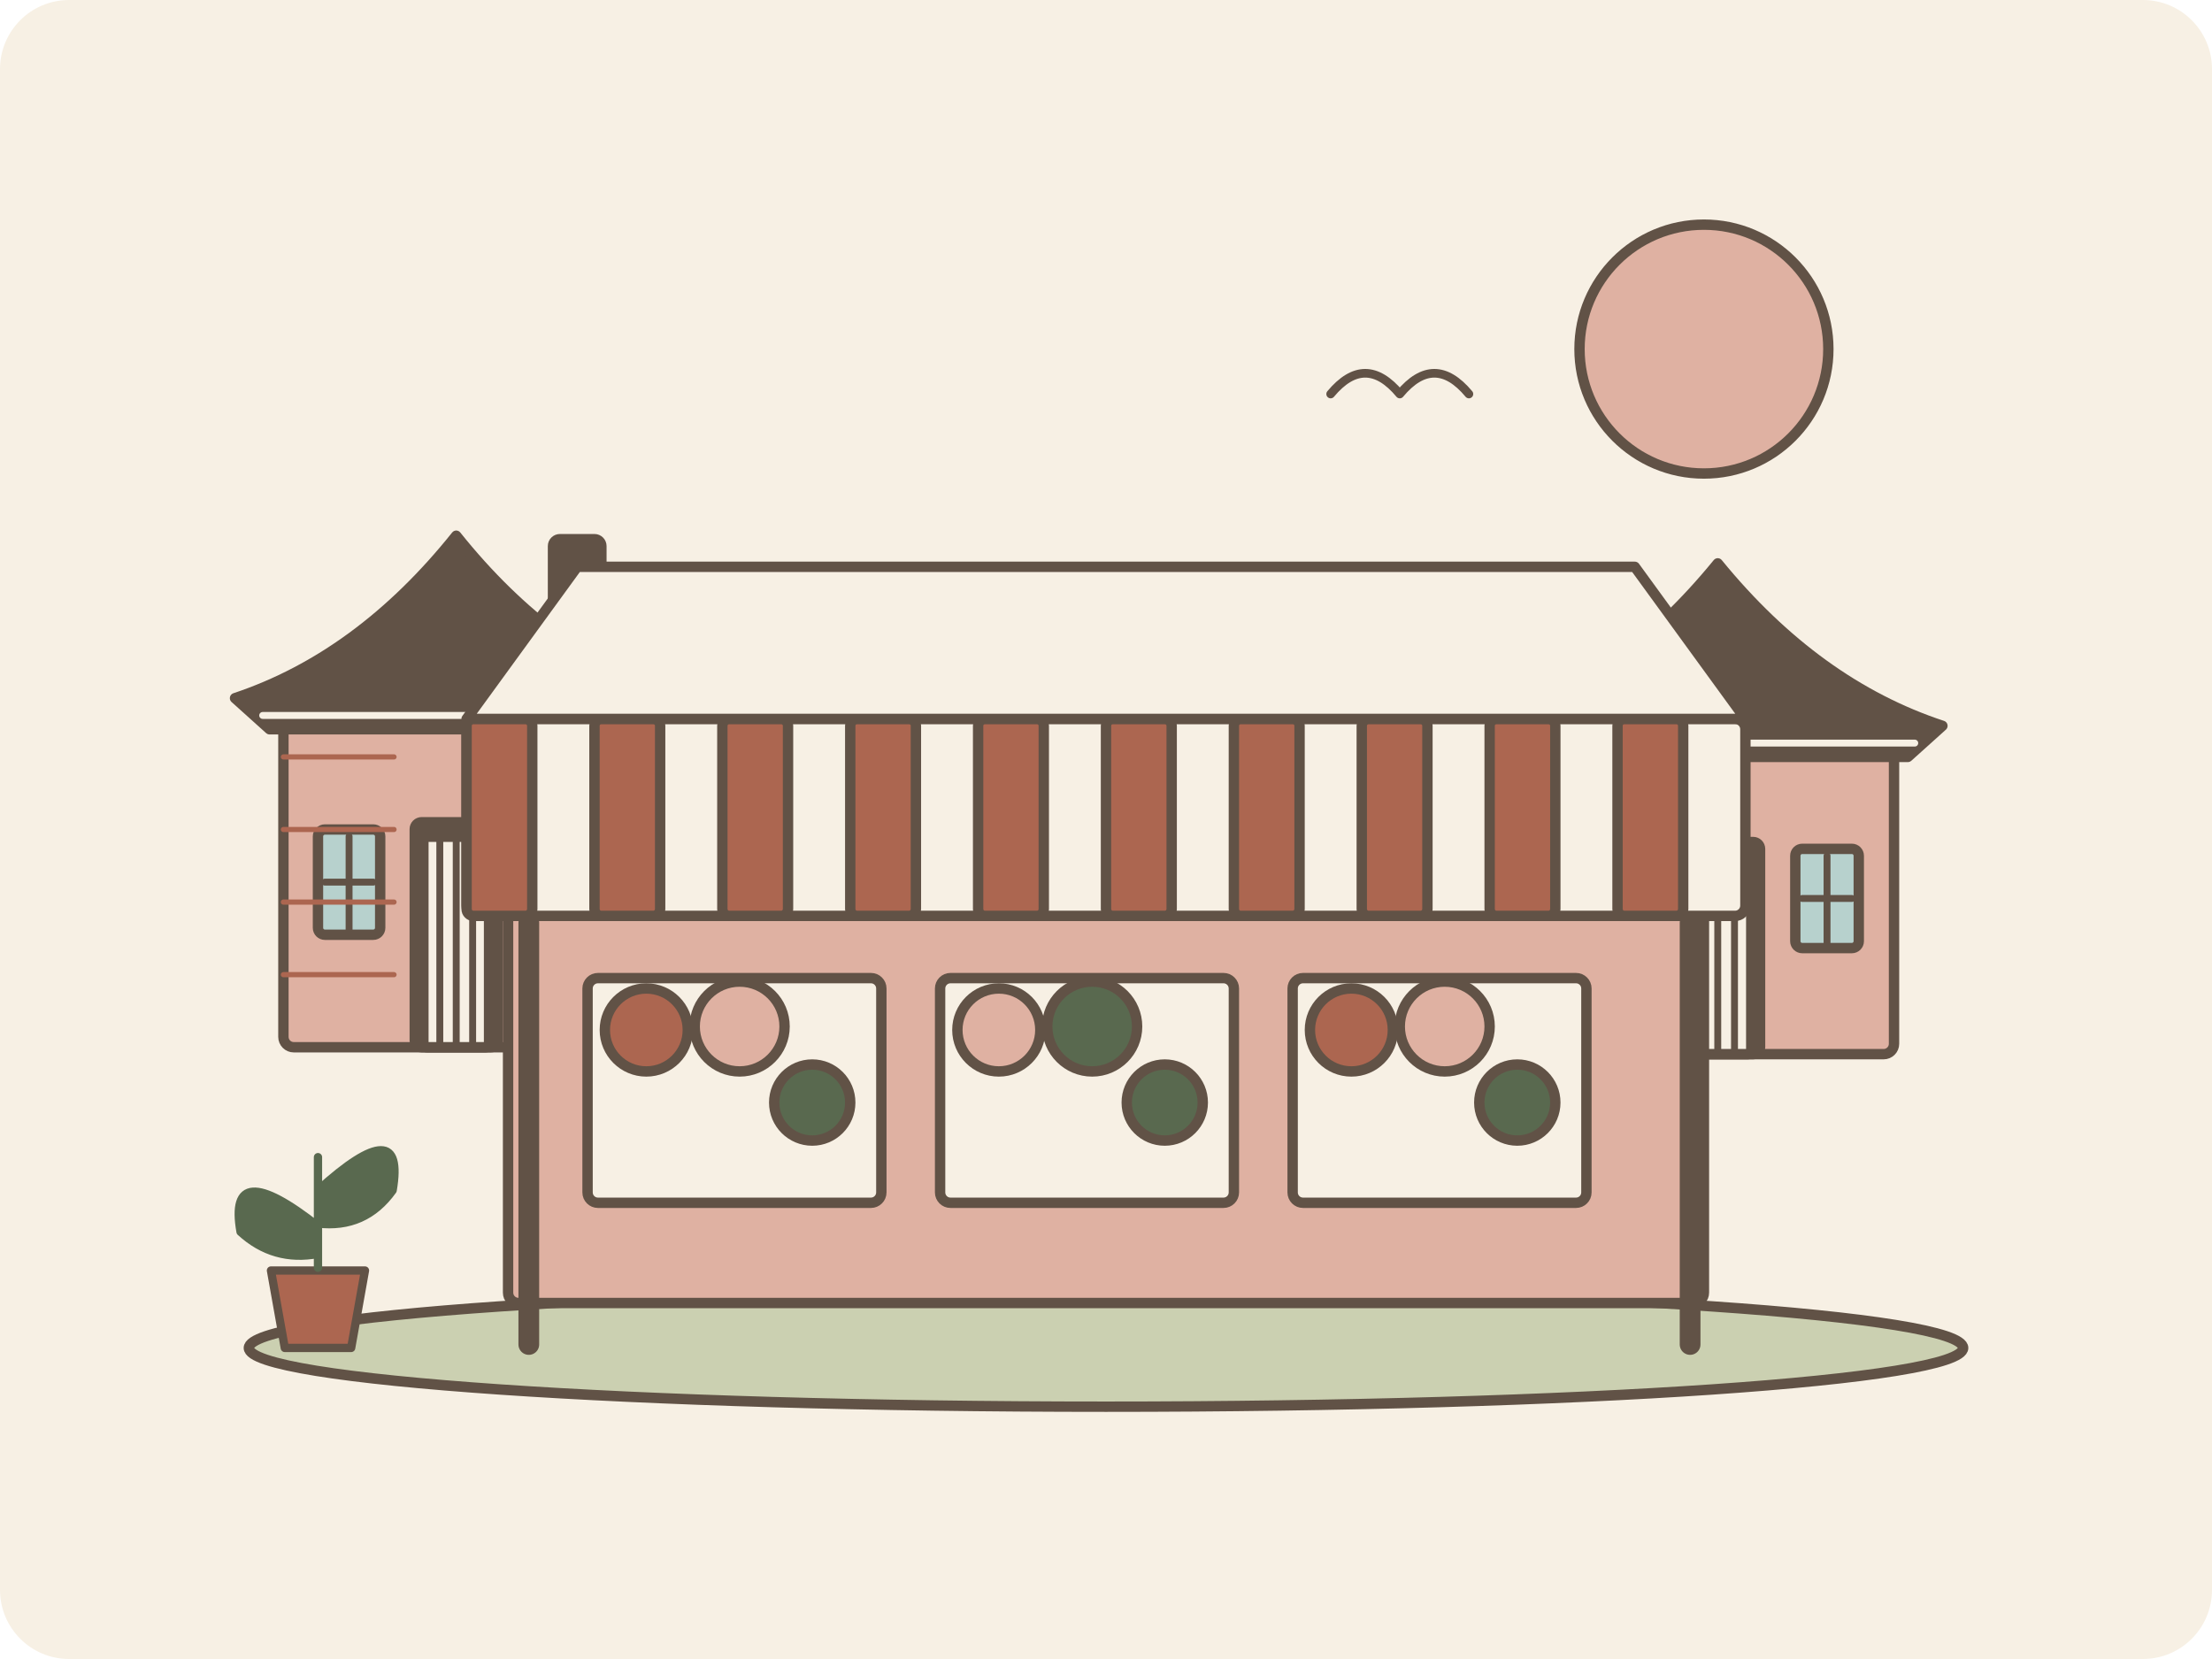
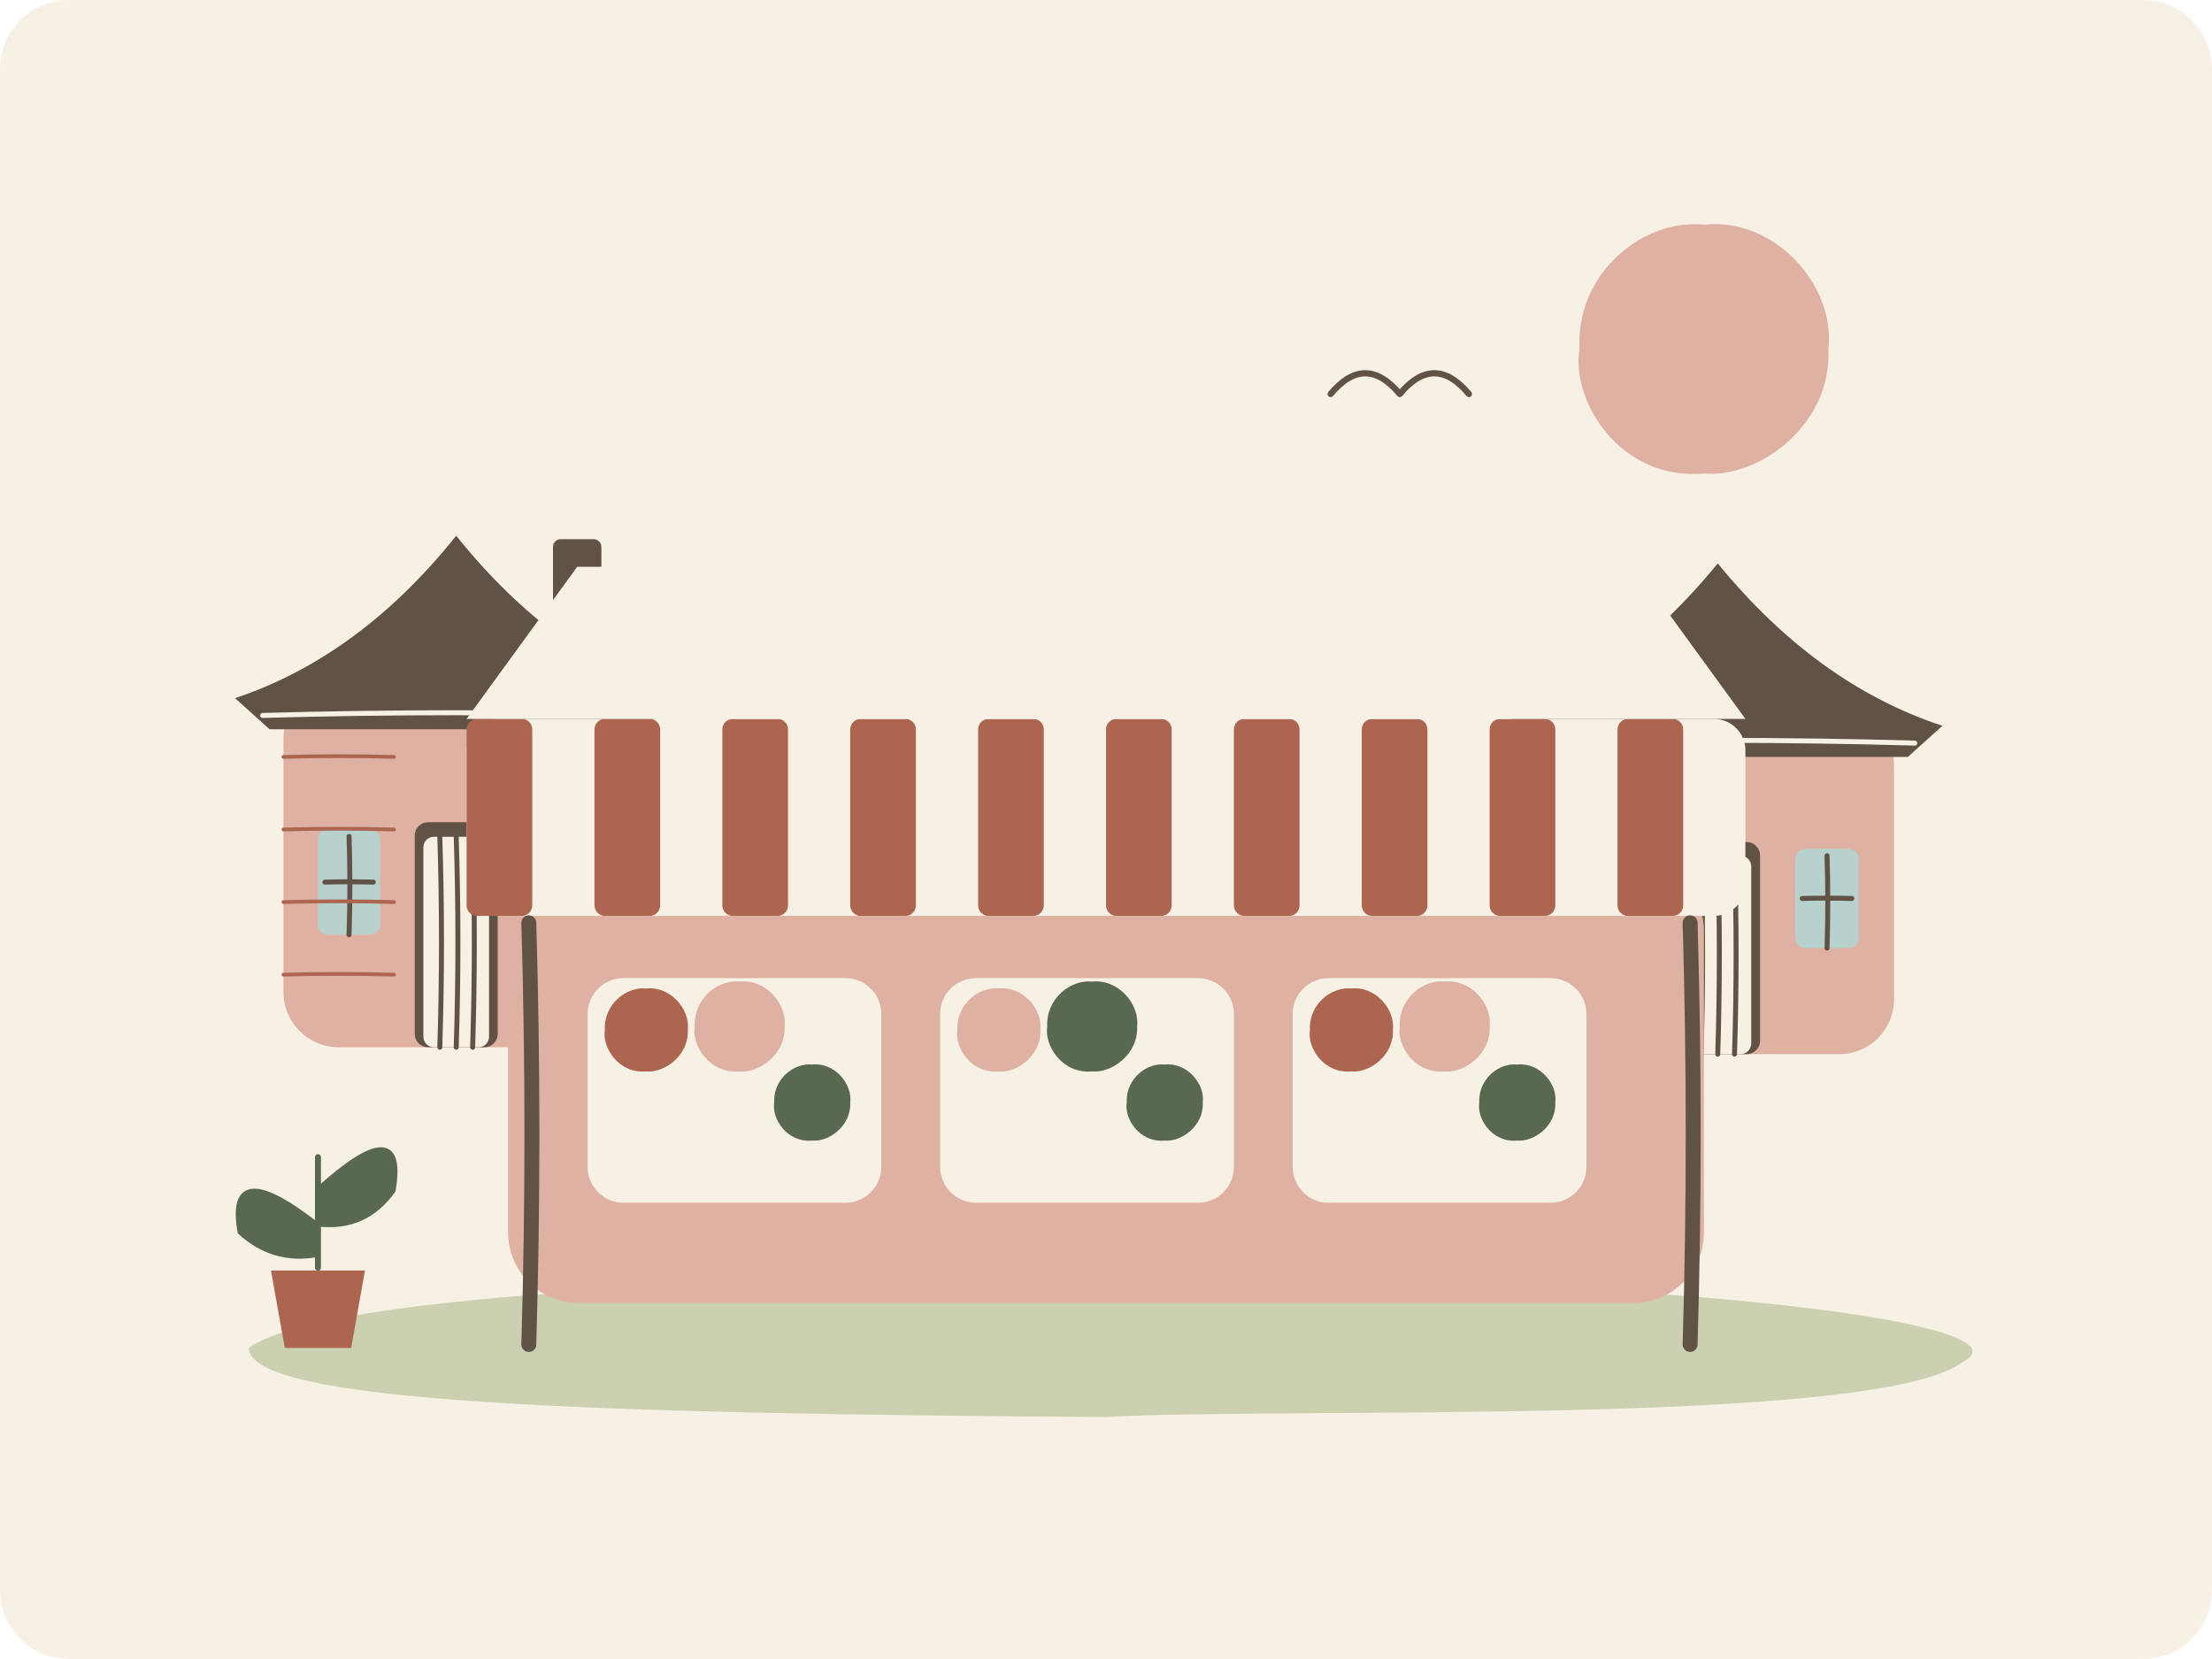
<svg xmlns="http://www.w3.org/2000/svg" width="640" height="480" viewBox="0 0 640 480" role="img" aria-labelledby="title">
  <rect width="640" height="480" rx="20" fill="#f7f0e4" />
-   <g stroke="#615246" stroke-width="3" stroke-linecap="round" stroke-linejoin="round">
-     <circle cx="493" cy="101" r="36" fill="#dfb1a2" />
+   <g stroke="none" stroke-width="2" stroke-linecap="round" stroke-linejoin="round">
+     <g transform="translate(493 101) scale(1)">
+       <path d="M0 -36C20.88 -38.16 38.16 -18 36 0C37.08 21.96 15.84 37.44 0 36C-24.12 38.16 -38.52 15.12 -36 0C-37.08 -22.32 -17.28 -37.8 0 -36Z" fill="#dfb1a2" stroke="none" stroke-width="2.16" stroke-linecap="round" stroke-linejoin="round" />
+     </g>
    <g transform="translate(78 88) scale(0.8)">
-       <path d="M0 23C-3 7 14-3 29 5C41-13 70-6 74 12C96 8 109 20 105 32H0Z" fill="#f7f0e4" stroke="#f7f0e4" stroke-width="3" stroke-linecap="round" stroke-linejoin="round" />
+       <path d="M0 23C-3 7 14-3 29 5C41-13 70-6 74 12C96 8 109 20 105 32H0Z" fill="#f7f0e4" stroke="#f7f0e4" stroke-width="2.16" stroke-linecap="round" stroke-linejoin="round" />
    </g>
    <g transform="translate(338 58) scale(0.55)">
-       <path d="M0 23C-3 7 14-3 29 5C41-13 70-6 74 12C96 8 109 20 105 32H0Z" fill="#f7f0e4" stroke="#f7f0e4" stroke-width="3" stroke-linecap="round" stroke-linejoin="round" />
+       <path d="M0 23C-3 7 14-3 29 5C41-13 70-6 74 12C96 8 109 20 105 32H0Z" fill="#f7f0e4" stroke="#f7f0e4" stroke-width="2.16" stroke-linecap="round" stroke-linejoin="round" />
    </g>
-     <path d="M385 114q10-12 20 0q10-12 20 0" fill="none" stroke="#615246" stroke-width="2.5" stroke-linecap="round" stroke-linejoin="round" />
+     <path d="M385 114q10-12 20 0q10-12 20 0" fill="none" stroke="#615246" stroke-width="1.8" stroke-linecap="round" stroke-linejoin="round" />
    <g transform="translate(82 198) scale(1)">
-       <rect x="0" y="0" width="100" height="105" rx="3" fill="#dfb1a2" />
-       <rect x="38" y="39.9" width="24" height="65.1" rx="2" fill="#615246" />
-       <rect x="40.5" y="44.1" width="19" height="60.9" rx="1" fill="#f7f0e4" />
-       <path d="M45.25 44.1L45.25 105" fill="none" stroke="#615246" stroke-width="2" stroke-linecap="round" stroke-linejoin="round" />
-       <path d="M50 44.1L50 105" fill="none" stroke="#615246" stroke-width="2" stroke-linecap="round" stroke-linejoin="round" />
-       <path d="M54.75 44.1L54.75 105" fill="none" stroke="#615246" stroke-width="2" stroke-linecap="round" stroke-linejoin="round" />
-       <rect x="10" y="42" width="18" height="30.45" rx="2" fill="#b7d1cd" />
-       <path d="M19 44L19 72.45" fill="none" stroke="#615246" stroke-width="2" stroke-linecap="round" stroke-linejoin="round" />
-       <path d="M12 57.225L26 57.225" fill="none" stroke="#615246" stroke-width="2" stroke-linecap="round" stroke-linejoin="round" />
-       <rect x="72" y="42" width="18" height="30.45" rx="2" fill="#b7d1cd" />
-       <path d="M81 44L81 72.45" fill="none" stroke="#615246" stroke-width="2" stroke-linecap="round" stroke-linejoin="round" />
-       <path d="M74 57.225L88 57.225" fill="none" stroke="#615246" stroke-width="2" stroke-linecap="round" stroke-linejoin="round" />
-       <path d="M0 21L32 21" fill="none" stroke="#ac6650" stroke-width="1.5" stroke-linecap="round" stroke-linejoin="round" />
-       <path d="M0 42L32 42" fill="none" stroke="#ac6650" stroke-width="1.5" stroke-linecap="round" stroke-linejoin="round" />
-       <path d="M0 63L32 63" fill="none" stroke="#ac6650" stroke-width="1.5" stroke-linecap="round" stroke-linejoin="round" />
-       <path d="M0 84L32 84" fill="none" stroke="#ac6650" stroke-width="1.5" stroke-linecap="round" stroke-linejoin="round" />
-       <rect x="78" y="-42" width="14" height="30" rx="2" fill="#615246" />
-       <path d="M-14 4Q22-8 50-43Q78-8 114 4L104 13H-4Z" fill="#615246" stroke="#615246" stroke-width="3" stroke-linecap="round" stroke-linejoin="round" />
-       <path d="M-6 9L106 9" fill="none" stroke="#f7f0e4" stroke-width="2" stroke-linecap="round" stroke-linejoin="round" />
+       <rect x="0" y="0" width="100" height="105" rx="16" fill="#dfb1a2" stroke="none" />
+       <rect x="38" y="39.9" width="24" height="65.1" rx="3.84" fill="#615246" stroke="none" />
+       <rect x="40.5" y="44.1" width="19" height="60.9" rx="3.04" fill="#f7f0e4" stroke="none" />
+       <path d="M45.25 44.1Q46.224 74.55 45.25 105" fill="none" stroke="#615246" stroke-width="1.44" stroke-linecap="round" stroke-linejoin="round" />
+       <path d="M50 44.1Q50.974 74.55 50 105" fill="none" stroke="#615246" stroke-width="1.44" stroke-linecap="round" stroke-linejoin="round" />
+       <path d="M54.75 44.1Q55.724 74.55 54.75 105" fill="none" stroke="#615246" stroke-width="1.44" stroke-linecap="round" stroke-linejoin="round" />
+       <rect x="10" y="42" width="18" height="30.45" rx="2.88" fill="#b7d1cd" stroke="none" />
+       <path d="M19 44Q19.455 58.225 19 72.45" fill="none" stroke="#615246" stroke-width="1.44" stroke-linecap="round" stroke-linejoin="round" />
+       <path d="M12 57.225Q19 57.029 26 57.225" fill="none" stroke="#615246" stroke-width="1.44" stroke-linecap="round" stroke-linejoin="round" />
+       <rect x="72" y="42" width="18" height="30.45" rx="2.88" fill="#b7d1cd" stroke="none" />
+       <path d="M81 44Q81.455 58.225 81 72.45" fill="none" stroke="#615246" stroke-width="1.44" stroke-linecap="round" stroke-linejoin="round" />
+       <path d="M74 57.225Q81 57.029 88 57.225" fill="none" stroke="#615246" stroke-width="1.44" stroke-linecap="round" stroke-linejoin="round" />
+       <path d="M0 21Q16 20.552 32 21" fill="none" stroke="#ac6650" stroke-width="1.08" stroke-linecap="round" stroke-linejoin="round" />
+       <path d="M0 42Q16 41.552 32 42" fill="none" stroke="#ac6650" stroke-width="1.08" stroke-linecap="round" stroke-linejoin="round" />
+       <path d="M0 63Q16 62.552 32 63" fill="none" stroke="#ac6650" stroke-width="1.08" stroke-linecap="round" stroke-linejoin="round" />
+       <path d="M0 84Q16 83.552 32 84" fill="none" stroke="#ac6650" stroke-width="1.08" stroke-linecap="round" stroke-linejoin="round" />
+       <rect x="78" y="-42" width="14" height="30" rx="2.24" fill="#615246" stroke="none" />
+       <path d="M-14 4Q22-8 50-43Q78-8 114 4L104 13H-4Z" fill="#615246" stroke="none" stroke-width="2.16" stroke-linecap="round" stroke-linejoin="round" />
+       <path d="M-6 9Q50 7.432 106 9" fill="none" stroke="#f7f0e4" stroke-width="1.44" stroke-linecap="round" stroke-linejoin="round" />
    </g>
    <g transform="translate(446 206) scale(1)">
-       <rect x="0" y="0" width="102" height="99" rx="3" fill="#dfb1a2" />
-       <rect x="38.76" y="37.62" width="24.48" height="61.38" rx="2" fill="#615246" />
-       <rect x="41.31" y="41.58" width="19.38" height="57.42" rx="1" fill="#f7f0e4" />
-       <path d="M46.155 41.58L46.155 99" fill="none" stroke="#615246" stroke-width="2" stroke-linecap="round" stroke-linejoin="round" />
-       <path d="M51 41.58L51 99" fill="none" stroke="#615246" stroke-width="2" stroke-linecap="round" stroke-linejoin="round" />
-       <path d="M55.845 41.58L55.845 99" fill="none" stroke="#615246" stroke-width="2" stroke-linecap="round" stroke-linejoin="round" />
-       <rect x="10.2" y="39.6" width="18.36" height="28.71" rx="2" fill="#b7d1cd" />
-       <path d="M19.38 41.6L19.38 68.31" fill="none" stroke="#615246" stroke-width="2" stroke-linecap="round" stroke-linejoin="round" />
-       <path d="M12.2 53.955L26.56 53.955" fill="none" stroke="#615246" stroke-width="2" stroke-linecap="round" stroke-linejoin="round" />
-       <rect x="73.44" y="39.6" width="18.36" height="28.71" rx="2" fill="#b7d1cd" />
-       <path d="M82.62 41.6L82.62 68.31" fill="none" stroke="#615246" stroke-width="2" stroke-linecap="round" stroke-linejoin="round" />
-       <path d="M75.44 53.955L89.8 53.955" fill="none" stroke="#615246" stroke-width="2" stroke-linecap="round" stroke-linejoin="round" />
-       <path d="M0 19.8L32.64 19.8" fill="none" stroke="#ac6650" stroke-width="1.5" stroke-linecap="round" stroke-linejoin="round" />
-       <path d="M0 39.6L32.64 39.6" fill="none" stroke="#ac6650" stroke-width="1.5" stroke-linecap="round" stroke-linejoin="round" />
-       <path d="M0 59.4L32.64 59.4" fill="none" stroke="#ac6650" stroke-width="1.5" stroke-linecap="round" stroke-linejoin="round" />
-       <path d="M0 79.2L32.64 79.2" fill="none" stroke="#ac6650" stroke-width="1.5" stroke-linecap="round" stroke-linejoin="round" />
-       <path d="M-14 4Q22.44-8 51-43Q79.56-8 116 4L106 13H-4Z" fill="#615246" stroke="#615246" stroke-width="3" stroke-linecap="round" stroke-linejoin="round" />
-       <path d="M-6 9L108 9" fill="none" stroke="#f7f0e4" stroke-width="2" stroke-linecap="round" stroke-linejoin="round" />
+       <rect x="0" y="0" width="102" height="99" rx="15.84" fill="#dfb1a2" stroke="none" />
+       <rect x="38.76" y="37.62" width="24.48" height="61.38" rx="3.917" fill="#615246" stroke="none" />
+       <rect x="41.31" y="41.58" width="19.38" height="57.42" rx="3.101" fill="#f7f0e4" stroke="none" />
+       <path d="M46.155 41.58Q47.074 70.29 46.155 99" fill="none" stroke="#615246" stroke-width="1.44" stroke-linecap="round" stroke-linejoin="round" />
+       <path d="M51 41.58Q51.919 70.29 51 99" fill="none" stroke="#615246" stroke-width="1.44" stroke-linecap="round" stroke-linejoin="round" />
+       <path d="M55.845 41.58Q56.764 70.29 55.845 99" fill="none" stroke="#615246" stroke-width="1.44" stroke-linecap="round" stroke-linejoin="round" />
+       <rect x="10.2" y="39.6" width="18.36" height="28.71" rx="2.938" fill="#b7d1cd" stroke="none" />
+       <path d="M19.38 41.6Q19.807 54.955 19.38 68.31" fill="none" stroke="#615246" stroke-width="1.44" stroke-linecap="round" stroke-linejoin="round" />
+       <path d="M12.2 53.955Q19.38 53.754 26.56 53.955" fill="none" stroke="#615246" stroke-width="1.44" stroke-linecap="round" stroke-linejoin="round" />
+       <rect x="73.44" y="39.6" width="18.36" height="28.71" rx="2.938" fill="#b7d1cd" stroke="none" />
+       <path d="M82.62 41.6Q83.047 54.955 82.62 68.31" fill="none" stroke="#615246" stroke-width="1.44" stroke-linecap="round" stroke-linejoin="round" />
+       <path d="M75.44 53.955Q82.62 53.754 89.8 53.955" fill="none" stroke="#615246" stroke-width="1.44" stroke-linecap="round" stroke-linejoin="round" />
+       <path d="M0 19.8Q16.32 19.343 32.64 19.8" fill="none" stroke="#ac6650" stroke-width="1.08" stroke-linecap="round" stroke-linejoin="round" />
+       <path d="M0 39.6Q16.32 39.143 32.64 39.6" fill="none" stroke="#ac6650" stroke-width="1.08" stroke-linecap="round" stroke-linejoin="round" />
+       <path d="M0 59.4Q16.32 58.943 32.64 59.4" fill="none" stroke="#ac6650" stroke-width="1.08" stroke-linecap="round" stroke-linejoin="round" />
+       <path d="M0 79.2Q16.32 78.743 32.64 79.2" fill="none" stroke="#ac6650" stroke-width="1.08" stroke-linecap="round" stroke-linejoin="round" />
+       <path d="M-14 4Q22.44-8 51-43Q79.56-8 116 4L106 13H-4Z" fill="#615246" stroke="none" stroke-width="2.16" stroke-linecap="round" stroke-linejoin="round" />
+       <path d="M-6 9Q51 7.404 108 9" fill="none" stroke="#f7f0e4" stroke-width="1.44" stroke-linecap="round" stroke-linejoin="round" />
    </g>
-     <ellipse cx="320" cy="390" rx="248" ry="17" fill="#cbd0b1" />
-     <rect x="147" y="249" width="346" height="128" rx="3" fill="#dfb1a2" />
-     <rect x="135" y="208" width="370" height="57" rx="3" fill="#f7f0e4" />
-     <rect x="135" y="208" width="19" height="57" rx="2" fill="#ac6650" />
-     <rect x="172" y="208" width="19" height="57" rx="2" fill="#ac6650" />
-     <rect x="209" y="208" width="19" height="57" rx="2" fill="#ac6650" />
-     <rect x="246" y="208" width="19" height="57" rx="2" fill="#ac6650" />
-     <rect x="283" y="208" width="19" height="57" rx="2" fill="#ac6650" />
-     <rect x="320" y="208" width="19" height="57" rx="2" fill="#ac6650" />
-     <rect x="357" y="208" width="19" height="57" rx="2" fill="#ac6650" />
-     <rect x="394" y="208" width="19" height="57" rx="2" fill="#ac6650" />
-     <rect x="431" y="208" width="19" height="57" rx="2" fill="#ac6650" />
-     <rect x="468" y="208" width="19" height="57" rx="2" fill="#ac6650" />
-     <path d="M135 208L167 164H473L505 208Z" fill="#f7f0e4" stroke="#615246" stroke-width="3" stroke-linecap="round" stroke-linejoin="round" />
-     <path d="M153 267L153 389" fill="none" stroke="#615246" stroke-width="6" stroke-linecap="round" stroke-linejoin="round" />
-     <path d="M489 267L489 389" fill="none" stroke="#615246" stroke-width="6" stroke-linecap="round" stroke-linejoin="round" />
-     <rect x="170" y="283" width="85" height="65" rx="3" fill="#f7f0e4" />
-     <circle cx="187" cy="298" r="12" fill="#ac6650" />
-     <circle cx="214" cy="297" r="13" fill="#dfb1a2" />
-     <circle cx="235" cy="319" r="11" fill="#59694f" />
-     <rect x="272" y="283" width="85" height="65" rx="3" fill="#f7f0e4" />
-     <circle cx="289" cy="298" r="12" fill="#dfb1a2" />
-     <circle cx="316" cy="297" r="13" fill="#59694f" />
-     <circle cx="337" cy="319" r="11" fill="#59694f" />
-     <rect x="374" y="283" width="85" height="65" rx="3" fill="#f7f0e4" />
-     <circle cx="391" cy="298" r="12" fill="#ac6650" />
-     <circle cx="418" cy="297" r="13" fill="#dfb1a2" />
-     <circle cx="439" cy="319" r="11" fill="#59694f" />
+     <g transform="translate(320 390) scale(1)">
+       <path d="M-248 0C-223.2-18 -62-22 0-17C124-24 272.8-9 248 4C223.2 23 49.6 17 0 20C-148.8 19 -248 16 -248 0Z" fill="#cbd0b1" stroke="none" stroke-width="2.16" stroke-linecap="round" stroke-linejoin="round" />
+     </g>
+     <rect x="147" y="249" width="346" height="128" rx="20.48" fill="#dfb1a2" stroke="none" />
+     <rect x="135" y="208" width="370" height="57" rx="9.12" fill="#f7f0e4" stroke="none" />
+     <rect x="135" y="208" width="19" height="57" rx="3.04" fill="#ac6650" stroke="none" />
+     <rect x="172" y="208" width="19" height="57" rx="3.04" fill="#ac6650" stroke="none" />
+     <rect x="209" y="208" width="19" height="57" rx="3.04" fill="#ac6650" stroke="none" />
+     <rect x="246" y="208" width="19" height="57" rx="3.04" fill="#ac6650" stroke="none" />
+     <rect x="283" y="208" width="19" height="57" rx="3.04" fill="#ac6650" stroke="none" />
+     <rect x="320" y="208" width="19" height="57" rx="3.04" fill="#ac6650" stroke="none" />
+     <rect x="357" y="208" width="19" height="57" rx="3.04" fill="#ac6650" stroke="none" />
+     <rect x="394" y="208" width="19" height="57" rx="3.04" fill="#ac6650" stroke="none" />
+     <rect x="431" y="208" width="19" height="57" rx="3.04" fill="#ac6650" stroke="none" />
+     <rect x="468" y="208" width="19" height="57" rx="3.04" fill="#ac6650" stroke="none" />
+     <path d="M135 208L167 164H473L505 208Z" fill="#f7f0e4" stroke="none" stroke-width="2.16" stroke-linecap="round" stroke-linejoin="round" />
+     <path d="M153 267Q154.8 328 153 389" fill="none" stroke="#615246" stroke-width="4.32" stroke-linecap="round" stroke-linejoin="round" />
+     <path d="M489 267Q490.8 328 489 389" fill="none" stroke="#615246" stroke-width="4.32" stroke-linecap="round" stroke-linejoin="round" />
+     <rect x="170" y="283" width="85" height="65" rx="10.4" fill="#f7f0e4" stroke="none" />
+     <g transform="translate(187 298) scale(1)">
+       <path d="M0 -12C6.96 -12.72 12.72 -6 12 0C12.36 7.32 5.28 12.48 0 12C-8.04 12.72 -12.84 5.04 -12 0C-12.36 -7.44 -5.76 -12.6 0 -12Z" fill="#ac6650" stroke="none" stroke-width="2.16" stroke-linecap="round" stroke-linejoin="round" />
+     </g>
+     <g transform="translate(214 297) scale(1)">
+       <path d="M0 -13C7.54 -13.78 13.78 -6.5 13 0C13.39 7.93 5.72 13.52 0 13C-8.71 13.78 -13.91 5.46 -13 0C-13.39 -8.06 -6.24 -13.65 0 -13Z" fill="#dfb1a2" stroke="none" stroke-width="2.16" stroke-linecap="round" stroke-linejoin="round" />
+     </g>
+     <g transform="translate(235 319) scale(1)">
+       <path d="M0 -11C6.38 -11.66 11.66 -5.5 11 0C11.33 6.71 4.84 11.44 0 11C-7.37 11.66 -11.77 4.62 -11 0C-11.33 -6.82 -5.28 -11.55 0 -11Z" fill="#59694f" stroke="none" stroke-width="2.16" stroke-linecap="round" stroke-linejoin="round" />
+     </g>
+     <rect x="272" y="283" width="85" height="65" rx="10.4" fill="#f7f0e4" stroke="none" />
+     <g transform="translate(289 298) scale(1)">
+       <path d="M0 -12C6.96 -12.72 12.72 -6 12 0C12.36 7.32 5.28 12.48 0 12C-8.04 12.72 -12.84 5.04 -12 0C-12.36 -7.44 -5.76 -12.6 0 -12Z" fill="#dfb1a2" stroke="none" stroke-width="2.16" stroke-linecap="round" stroke-linejoin="round" />
+     </g>
+     <g transform="translate(316 297) scale(1)">
+       <path d="M0 -13C7.54 -13.78 13.78 -6.5 13 0C13.39 7.93 5.72 13.52 0 13C-8.71 13.78 -13.91 5.46 -13 0C-13.39 -8.06 -6.24 -13.65 0 -13Z" fill="#59694f" stroke="none" stroke-width="2.16" stroke-linecap="round" stroke-linejoin="round" />
+     </g>
+     <g transform="translate(337 319) scale(1)">
+       <path d="M0 -11C6.38 -11.66 11.66 -5.5 11 0C11.33 6.71 4.84 11.44 0 11C-7.37 11.66 -11.77 4.62 -11 0C-11.33 -6.82 -5.28 -11.55 0 -11Z" fill="#59694f" stroke="none" stroke-width="2.16" stroke-linecap="round" stroke-linejoin="round" />
+     </g>
+     <rect x="374" y="283" width="85" height="65" rx="10.4" fill="#f7f0e4" stroke="none" />
+     <g transform="translate(391 298) scale(1)">
+       <path d="M0 -12C6.96 -12.72 12.72 -6 12 0C12.36 7.32 5.28 12.48 0 12C-8.04 12.72 -12.84 5.04 -12 0C-12.36 -7.44 -5.76 -12.6 0 -12Z" fill="#ac6650" stroke="none" stroke-width="2.16" stroke-linecap="round" stroke-linejoin="round" />
+     </g>
+     <g transform="translate(418 297) scale(1)">
+       <path d="M0 -13C7.54 -13.78 13.78 -6.5 13 0C13.39 7.93 5.72 13.52 0 13C-8.71 13.78 -13.91 5.46 -13 0C-13.39 -8.06 -6.24 -13.65 0 -13Z" fill="#dfb1a2" stroke="none" stroke-width="2.16" stroke-linecap="round" stroke-linejoin="round" />
+     </g>
+     <g transform="translate(439 319) scale(1)">
+       <path d="M0 -11C6.38 -11.66 11.66 -5.5 11 0C11.33 6.71 4.84 11.44 0 11C-7.37 11.66 -11.77 4.62 -11 0C-11.33 -6.82 -5.28 -11.55 0 -11Z" fill="#59694f" stroke="none" stroke-width="2.16" stroke-linecap="round" stroke-linejoin="round" />
+     </g>
    <g transform="translate(92 390) scale(0.8)">
-       <path d="M-17-28H17L12 0H-12Z" fill="#ac6650" stroke="#615246" stroke-width="3" stroke-linecap="round" stroke-linejoin="round" />
-       <path d="M0-29V-69M0-44Q-33-70-28-42Q-16-31 0-34M0-57Q32-86 27-57Q17-43 0-45" fill="#59694f" stroke="#59694f" stroke-width="3" stroke-linecap="round" stroke-linejoin="round" />
+       <path d="M-17-28H17L12 0H-12Z" fill="#ac6650" stroke="none" stroke-width="2.16" stroke-linecap="round" stroke-linejoin="round" />
+       <path d="M0-29V-69M0-44Q-33-70-28-42Q-16-31 0-34M0-57Q32-86 27-57Q17-43 0-45" fill="#59694f" stroke="#59694f" stroke-width="2.16" stroke-linecap="round" stroke-linejoin="round" />
    </g>
  </g>
</svg>
